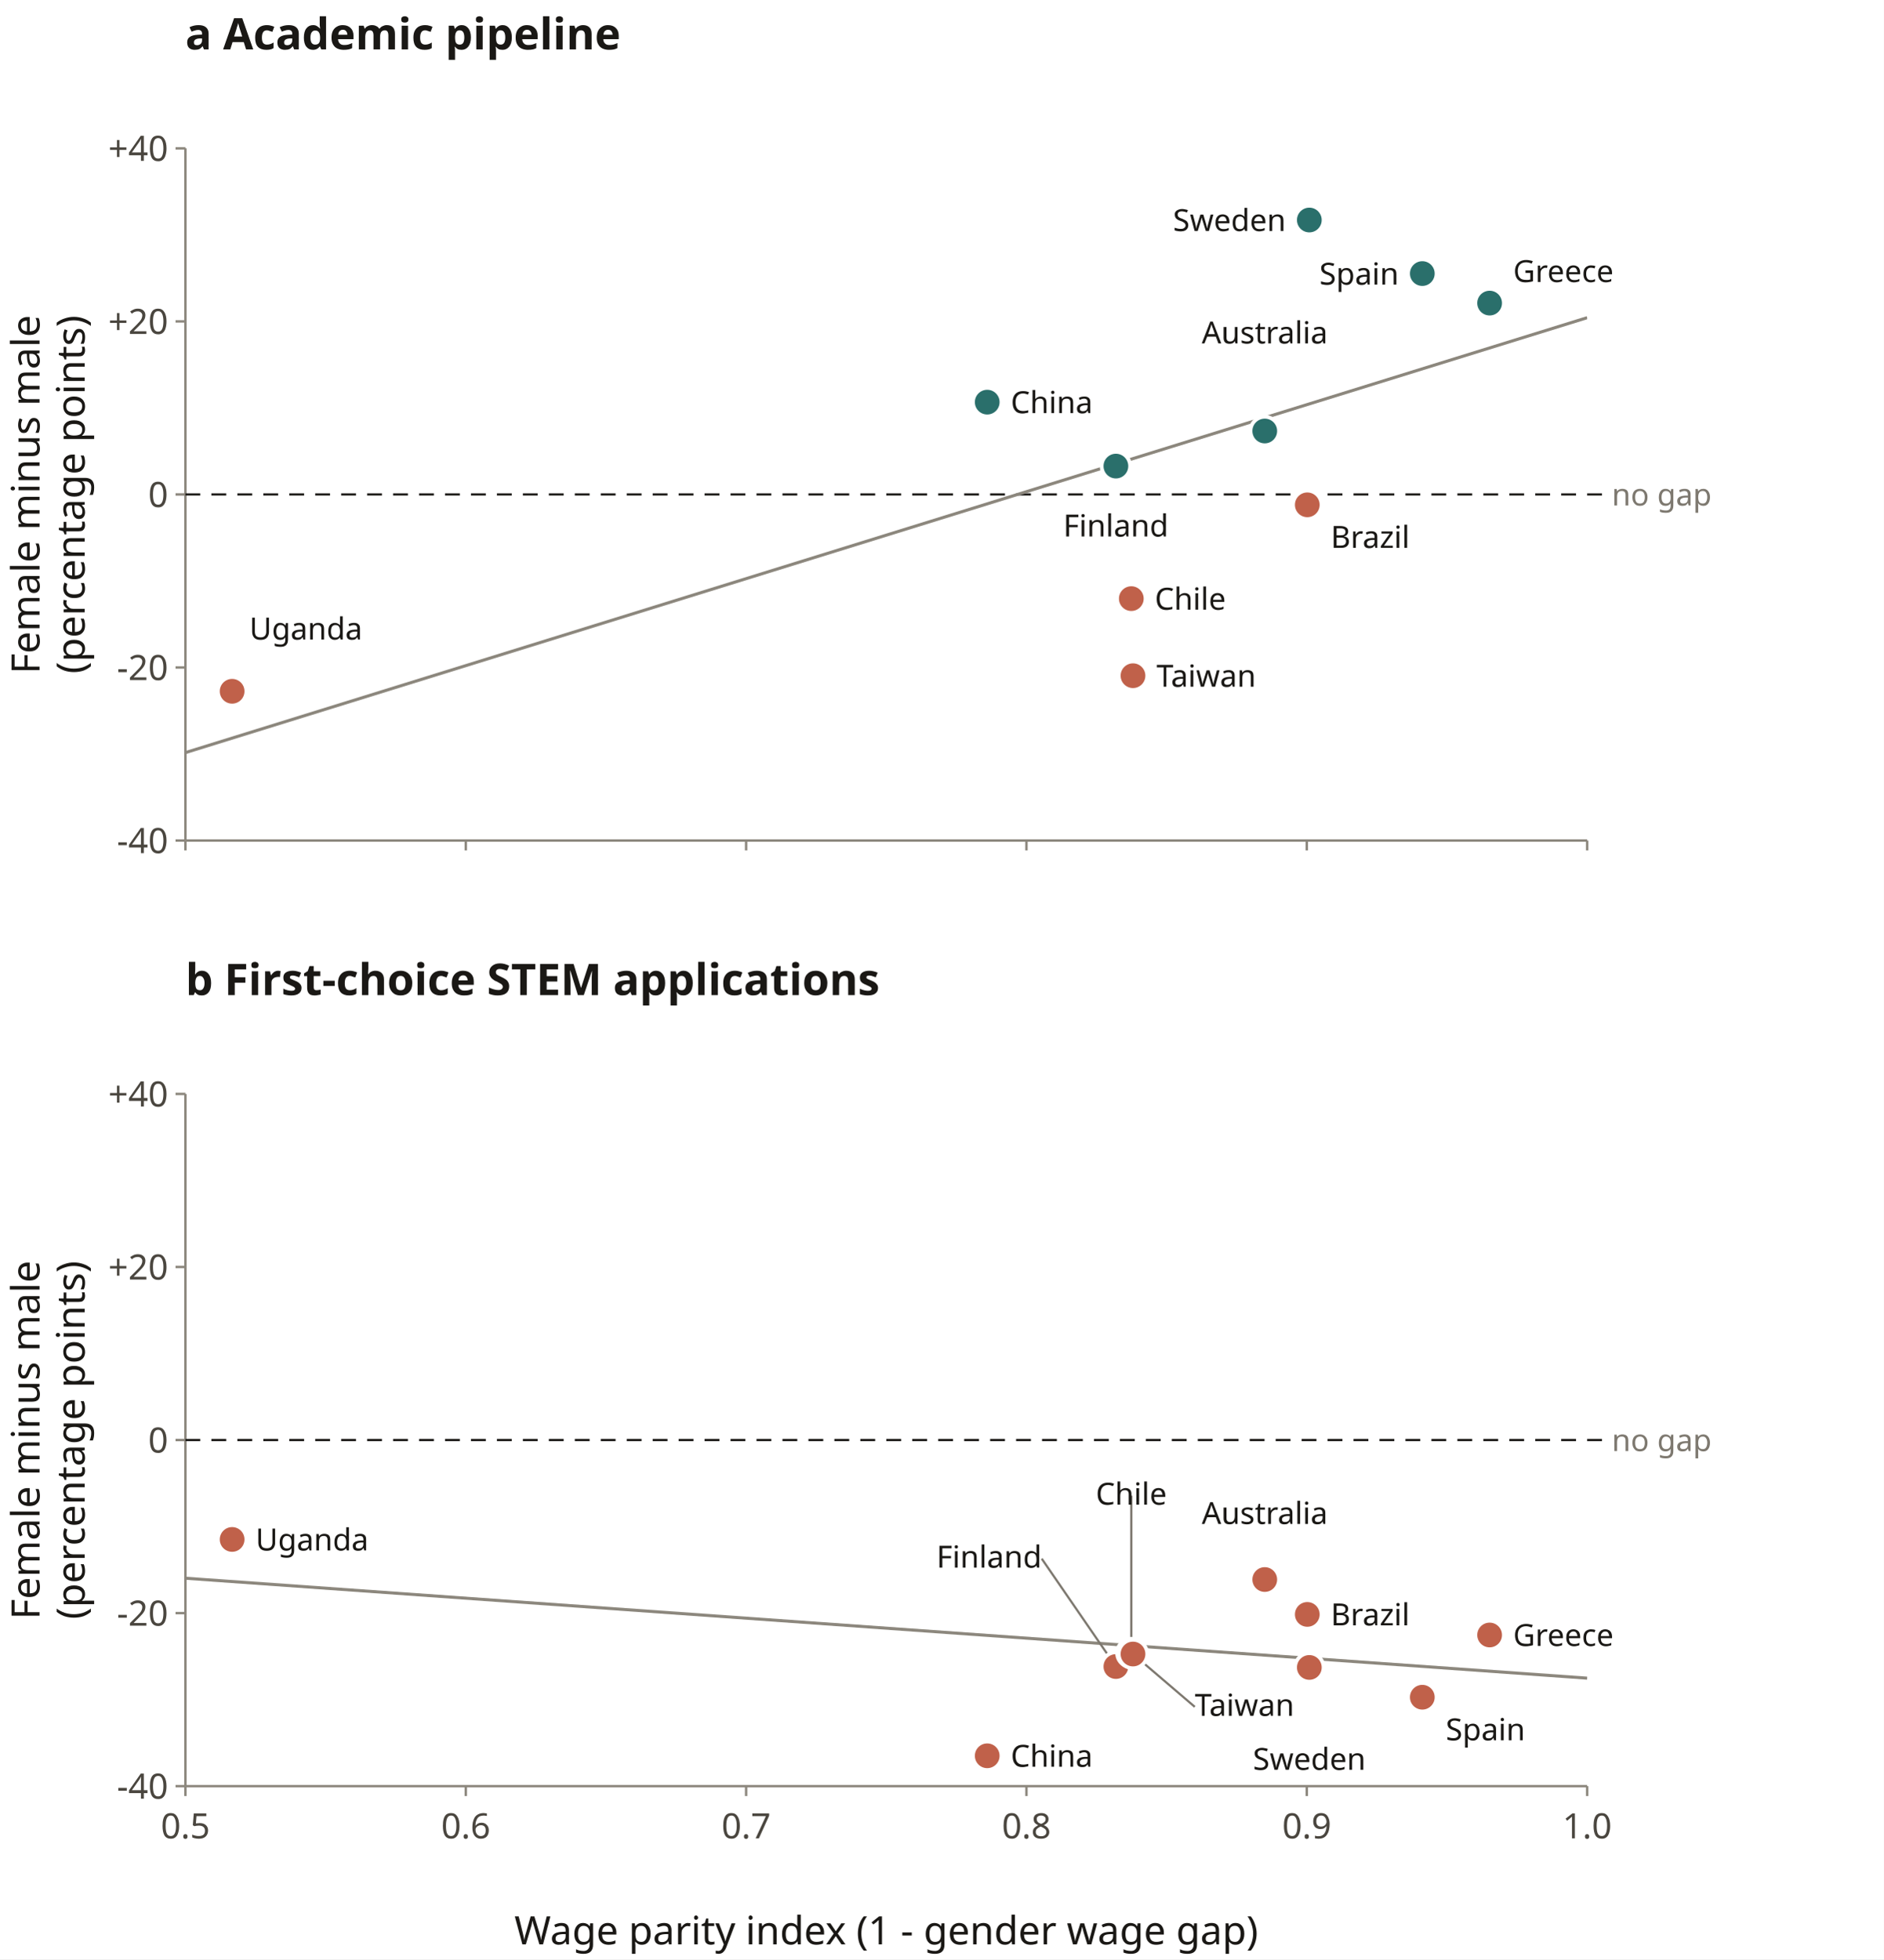
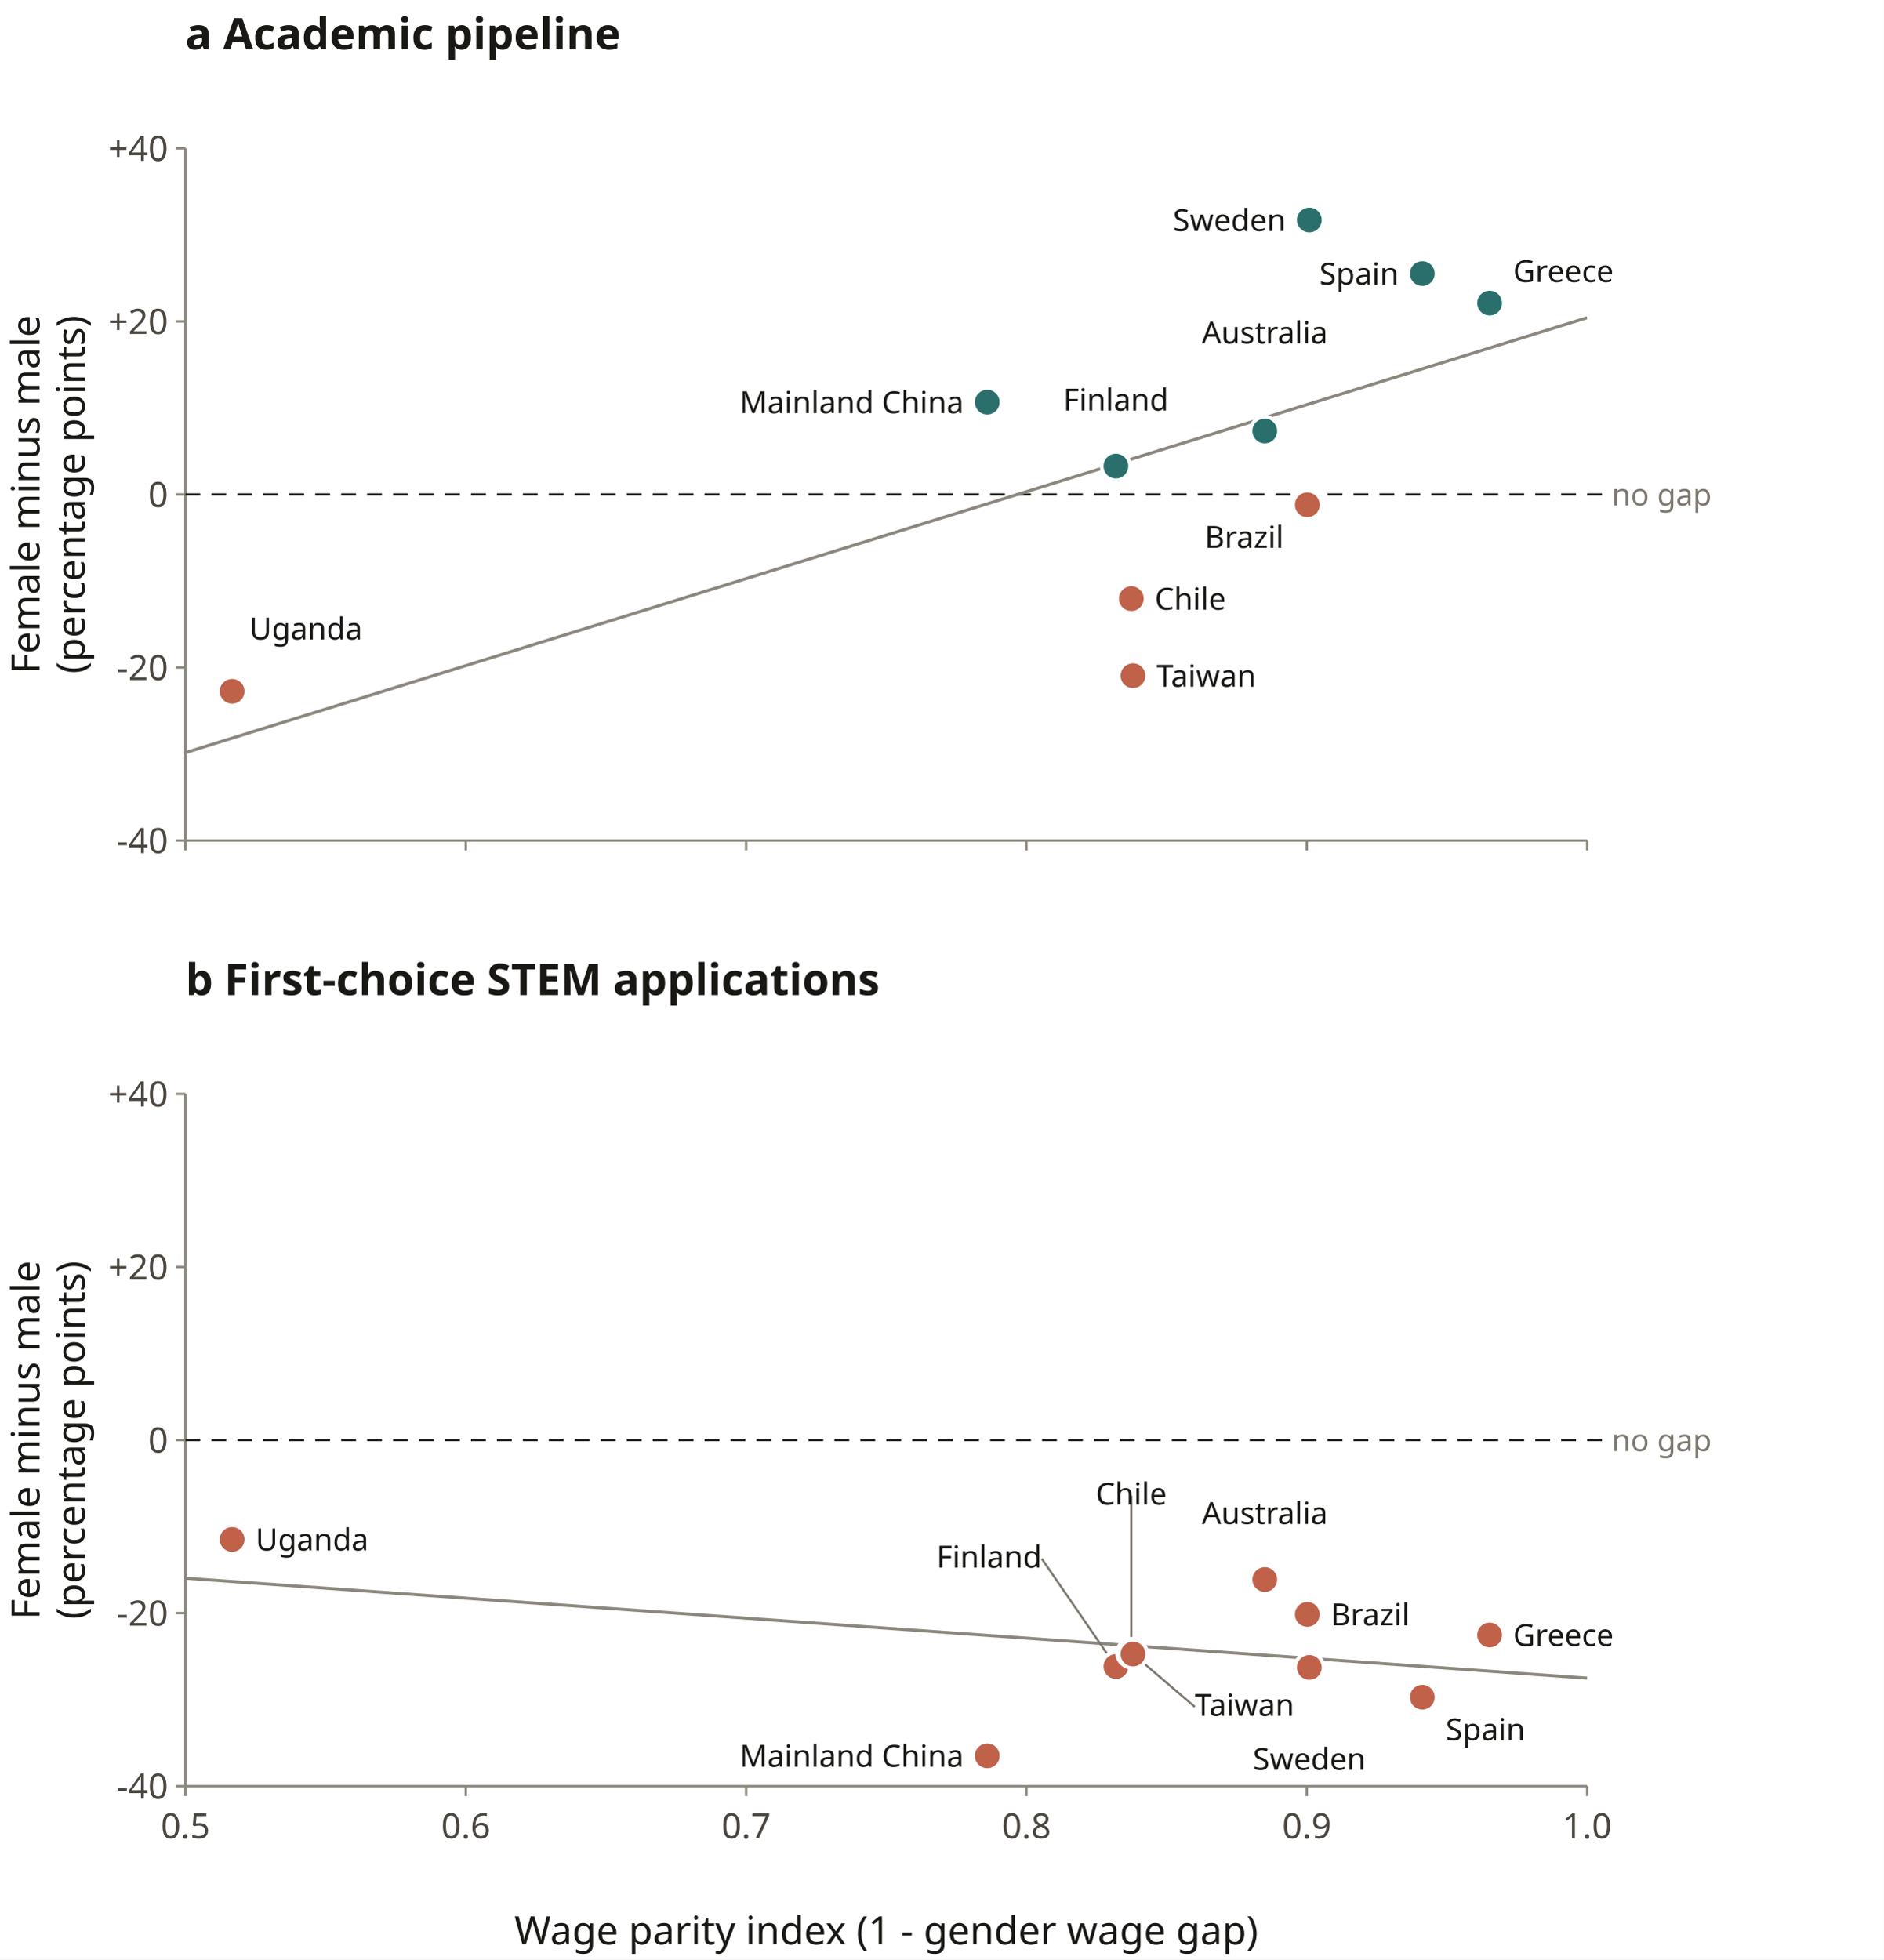
<svg xmlns="http://www.w3.org/2000/svg" width="152.4mm" height="158.5mm" viewBox="0 0 152.4 158.5">
  <rect width="152.4" height="158.5" fill="#FFFFFF" />
  <g transform="translate(0 0)">
    <line x1="15" y1="68" x2="15" y2="12" stroke="#8C877D" stroke-width="0.194" />
    <line x1="15" y1="68" x2="128.4" y2="68" stroke="#8C877D" stroke-width="0.194" />
    <line x1="14.2" y1="68" x2="15" y2="68" stroke="#8C877D" stroke-width="0.194" />
    <text x="13.6" y="69.016" font-size="2.822" font-family="Vera" fill="#4A463F" text-anchor="end">-40</text>
    <line x1="14.2" y1="54" x2="15" y2="54" stroke="#8C877D" stroke-width="0.194" />
    <text x="13.6" y="55.016" font-size="2.822" font-family="Vera" fill="#4A463F" text-anchor="end">-20</text>
    <line x1="14.2" y1="40" x2="15" y2="40" stroke="#8C877D" stroke-width="0.194" />
    <text x="13.6" y="41.016" font-size="2.822" font-family="Vera" fill="#4A463F" text-anchor="end">0</text>
    <line x1="14.2" y1="26" x2="15" y2="26" stroke="#8C877D" stroke-width="0.194" />
    <text x="13.6" y="27.016" font-size="2.822" font-family="Vera" fill="#4A463F" text-anchor="end">+20</text>
    <line x1="14.2" y1="12" x2="15" y2="12" stroke="#8C877D" stroke-width="0.194" />
    <text x="13.6" y="13.016" font-size="2.822" font-family="Vera" fill="#4A463F" text-anchor="end">+40</text>
    <text x="3.2" y="40" font-size="3.175" font-family="Vera" fill="#1A1815" text-anchor="middle" transform="rotate(-90 3.2 40)">Female minus male</text>
    <text x="6.851" y="40" font-size="3.175" font-family="Vera" fill="#1A1815" text-anchor="middle" transform="rotate(-90 6.851 40)">(percentage points)</text>
    <line x1="15" y1="68" x2="15" y2="68.8" stroke="#8C877D" stroke-width="0.194" />
    <line x1="37.68" y1="68" x2="37.68" y2="68.8" stroke="#8C877D" stroke-width="0.194" />
    <line x1="60.36" y1="68" x2="60.36" y2="68.8" stroke="#8C877D" stroke-width="0.194" />
    <line x1="83.04" y1="68" x2="83.04" y2="68.8" stroke="#8C877D" stroke-width="0.194" />
    <line x1="105.72" y1="68" x2="105.72" y2="68.8" stroke="#8C877D" stroke-width="0.194" />
    <line x1="128.4" y1="68" x2="128.4" y2="68.8" stroke="#8C877D" stroke-width="0.194" />
    <line x1="15" y1="40" x2="129.6" y2="40" stroke="#1A1815" stroke-width="0.176" stroke-dasharray="1.2 0.9" />
    <text x="130.4" y="40.889" font-size="2.469" font-family="Vera" fill="#7D786F">no gap</text>
    <clipPath id="clipfig4a">
      <rect x="15" y="12" width="113.4" height="56" />
    </clipPath>
    <g clip-path="url(#clipfig4a)">
      <line x1="15" y1="60.885" x2="128.4" y2="25.699" stroke="#8C877D" stroke-width="0.247" />
    </g>
    <text x="20.178" y="51.731" font-size="2.469" font-family="Vera" fill="#1A1815" text-anchor="start">Uganda</text>
-     <text x="81.765" y="33.422" font-size="2.469" font-family="Vera" fill="#1A1815" text-anchor="start">China</text>
-     <text x="90.275" y="43.4" font-size="2.469" font-family="Vera" fill="#1A1815" text-anchor="middle">Finland</text>
+     <text x="77.965" y="33.422" font-size="2.469" font-family="Vera" fill="#1A1815" text-anchor="end">Mainland China</text>
+     <text x="90.275" y="33.214" font-size="2.469" font-family="Vera" fill="#1A1815" text-anchor="middle">Finland</text>
    <text x="93.422" y="49.317" font-size="2.469" font-family="Vera" fill="#1A1815" text-anchor="start">Chile</text>
    <text x="93.558" y="55.553" font-size="2.469" font-family="Vera" fill="#1A1815" text-anchor="start">Taiwan</text>
    <text x="102.318" y="27.783" font-size="2.469" font-family="Vera" fill="#1A1815" text-anchor="middle">Australia</text>
-     <text x="107.659" y="44.321" font-size="2.469" font-family="Vera" fill="#1A1815" text-anchor="start">Brazil</text>
+     <text x="103.859" y="44.321" font-size="2.469" font-family="Vera" fill="#1A1815" text-anchor="end">Brazil</text>
    <text x="104.024" y="18.688" font-size="2.469" font-family="Vera" fill="#1A1815" text-anchor="end">Sweden</text>
    <text x="113.164" y="23.02" font-size="2.469" font-family="Vera" fill="#1A1815" text-anchor="end">Spain</text>
    <text x="122.41" y="22.816" font-size="2.469" font-family="Vera" fill="#1A1815" text-anchor="start">Greece</text>
    <circle cx="18.778" cy="55.924" r="1.15" fill="#C0614A" stroke="#FFFFFF" stroke-width="0.3" />
    <circle cx="79.865" cy="32.533" r="1.15" fill="#2A6F6B" stroke="#FFFFFF" stroke-width="0.3" />
    <circle cx="90.275" cy="37.707" r="1.15" fill="#2A6F6B" stroke="#FFFFFF" stroke-width="0.3" />
    <circle cx="91.522" cy="48.428" r="1.15" fill="#C0614A" stroke="#FFFFFF" stroke-width="0.3" />
    <circle cx="91.658" cy="54.664" r="1.15" fill="#C0614A" stroke="#FFFFFF" stroke-width="0.3" />
    <circle cx="102.318" cy="34.868" r="1.15" fill="#2A6F6B" stroke="#FFFFFF" stroke-width="0.3" />
    <circle cx="105.759" cy="40.84" r="1.15" fill="#C0614A" stroke="#FFFFFF" stroke-width="0.3" />
    <circle cx="105.924" cy="17.799" r="1.15" fill="#2A6F6B" stroke="#FFFFFF" stroke-width="0.3" />
    <circle cx="115.064" cy="22.131" r="1.15" fill="#2A6F6B" stroke="#FFFFFF" stroke-width="0.3" />
    <circle cx="120.51" cy="24.52" r="1.15" fill="#2A6F6B" stroke="#FFFFFF" stroke-width="0.3" />
    <text x="15" y="4" font-size="3.528" font-family="Vera" fill="#1A1815" font-weight="700">a  Academic pipeline</text>
  </g>
  <g transform="translate(0 76.5)">
    <line x1="15" y1="68" x2="15" y2="12" stroke="#8C877D" stroke-width="0.194" />
    <line x1="15" y1="68" x2="128.4" y2="68" stroke="#8C877D" stroke-width="0.194" />
    <line x1="14.2" y1="68" x2="15" y2="68" stroke="#8C877D" stroke-width="0.194" />
    <text x="13.6" y="69.016" font-size="2.822" font-family="Vera" fill="#4A463F" text-anchor="end">-40</text>
    <line x1="14.2" y1="54" x2="15" y2="54" stroke="#8C877D" stroke-width="0.194" />
    <text x="13.6" y="55.016" font-size="2.822" font-family="Vera" fill="#4A463F" text-anchor="end">-20</text>
    <line x1="14.2" y1="40" x2="15" y2="40" stroke="#8C877D" stroke-width="0.194" />
    <text x="13.6" y="41.016" font-size="2.822" font-family="Vera" fill="#4A463F" text-anchor="end">0</text>
    <line x1="14.2" y1="26" x2="15" y2="26" stroke="#8C877D" stroke-width="0.194" />
    <text x="13.6" y="27.016" font-size="2.822" font-family="Vera" fill="#4A463F" text-anchor="end">+20</text>
    <line x1="14.2" y1="12" x2="15" y2="12" stroke="#8C877D" stroke-width="0.194" />
    <text x="13.6" y="13.016" font-size="2.822" font-family="Vera" fill="#4A463F" text-anchor="end">+40</text>
    <text x="3.2" y="40" font-size="3.175" font-family="Vera" fill="#1A1815" text-anchor="middle" transform="rotate(-90 3.2 40)">Female minus male</text>
    <text x="6.851" y="40" font-size="3.175" font-family="Vera" fill="#1A1815" text-anchor="middle" transform="rotate(-90 6.851 40)">(percentage points)</text>
    <line x1="15" y1="68" x2="15" y2="68.8" stroke="#8C877D" stroke-width="0.194" />
    <text x="15" y="72.222" font-size="2.822" font-family="Vera" fill="#4A463F" text-anchor="middle">0.5</text>
    <line x1="37.68" y1="68" x2="37.68" y2="68.8" stroke="#8C877D" stroke-width="0.194" />
    <text x="37.68" y="72.222" font-size="2.822" font-family="Vera" fill="#4A463F" text-anchor="middle">0.6</text>
    <line x1="60.36" y1="68" x2="60.36" y2="68.8" stroke="#8C877D" stroke-width="0.194" />
    <text x="60.36" y="72.222" font-size="2.822" font-family="Vera" fill="#4A463F" text-anchor="middle">0.7</text>
    <line x1="83.04" y1="68" x2="83.04" y2="68.8" stroke="#8C877D" stroke-width="0.194" />
    <text x="83.04" y="72.222" font-size="2.822" font-family="Vera" fill="#4A463F" text-anchor="middle">0.8</text>
    <line x1="105.72" y1="68" x2="105.72" y2="68.8" stroke="#8C877D" stroke-width="0.194" />
    <text x="105.72" y="72.222" font-size="2.822" font-family="Vera" fill="#4A463F" text-anchor="middle">0.9</text>
    <line x1="128.4" y1="68" x2="128.4" y2="68.8" stroke="#8C877D" stroke-width="0.194" />
    <text x="128.4" y="72.222" font-size="2.822" font-family="Vera" fill="#4A463F" text-anchor="middle">1.0</text>
    <line x1="15" y1="40" x2="129.6" y2="40" stroke="#1A1815" stroke-width="0.176" stroke-dasharray="1.2 0.9" />
    <text x="130.4" y="40.889" font-size="2.469" font-family="Vera" fill="#7D786F">no gap</text>
    <clipPath id="clipfig4b">
      <rect x="15" y="12" width="113.4" height="56" />
    </clipPath>
    <g clip-path="url(#clipfig4b)">
      <line x1="15" y1="51.179" x2="128.4" y2="59.264" stroke="#8C877D" stroke-width="0.247" />
    </g>
    <line x1="90.275" y1="58.323" x2="84.275" y2="49.597" stroke="#7D786F" stroke-width="0.176" />
    <line x1="91.522" y1="57.226" x2="91.522" y2="44.5" stroke="#7D786F" stroke-width="0.176" />
    <line x1="91.658" y1="57.311" x2="96.658" y2="61.585" stroke="#7D786F" stroke-width="0.176" />
    <text x="20.678" y="48.93" font-size="2.469" font-family="Vera" fill="#1A1815" text-anchor="start">Uganda</text>
-     <text x="81.765" y="66.433" font-size="2.469" font-family="Vera" fill="#1A1815" text-anchor="start">China</text>
+     <text x="77.965" y="66.433" font-size="2.469" font-family="Vera" fill="#1A1815" text-anchor="end">Mainland China</text>
    <text x="84.275" y="50.323" font-size="2.469" font-family="Vera" fill="#1A1815" text-anchor="end">Finland</text>
    <text x="91.522" y="45.226" font-size="2.469" font-family="Vera" fill="#1A1815" text-anchor="middle">Chile</text>
    <text x="96.658" y="62.311" font-size="2.469" font-family="Vera" fill="#1A1815" text-anchor="start">Taiwan</text>
    <text x="102.318" y="46.791" font-size="2.469" font-family="Vera" fill="#1A1815" text-anchor="middle">Australia</text>
    <text x="107.659" y="54.995" font-size="2.469" font-family="Vera" fill="#1A1815" text-anchor="start">Brazil</text>
    <text x="105.924" y="66.682" font-size="2.469" font-family="Vera" fill="#1A1815" text-anchor="middle">Sweden</text>
    <text x="116.964" y="64.288" font-size="2.469" font-family="Vera" fill="#1A1815" text-anchor="start">Spain</text>
    <text x="122.41" y="56.66" font-size="2.469" font-family="Vera" fill="#1A1815" text-anchor="start">Greece</text>
    <circle cx="18.778" cy="48.041" r="1.15" fill="#C0614A" stroke="#FFFFFF" stroke-width="0.3" />
    <circle cx="79.865" cy="65.544" r="1.15" fill="#C0614A" stroke="#FFFFFF" stroke-width="0.3" />
    <circle cx="90.275" cy="58.323" r="1.15" fill="#C0614A" stroke="#FFFFFF" stroke-width="0.3" />
    <circle cx="91.522" cy="57.226" r="1.15" fill="#C0614A" stroke="#FFFFFF" stroke-width="0.3" />
    <circle cx="91.658" cy="57.311" r="1.15" fill="#C0614A" stroke="#FFFFFF" stroke-width="0.3" />
    <circle cx="102.318" cy="51.284" r="1.15" fill="#C0614A" stroke="#FFFFFF" stroke-width="0.3" />
    <circle cx="105.759" cy="54.106" r="1.15" fill="#C0614A" stroke="#FFFFFF" stroke-width="0.3" />
    <circle cx="105.924" cy="58.396" r="1.15" fill="#C0614A" stroke="#FFFFFF" stroke-width="0.3" />
    <circle cx="115.064" cy="60.806" r="1.15" fill="#C0614A" stroke="#FFFFFF" stroke-width="0.3" />
    <circle cx="120.51" cy="55.771" r="1.15" fill="#C0614A" stroke="#FFFFFF" stroke-width="0.3" />
    <text x="71.7" y="80.8" font-size="3.175" font-family="Vera" fill="#1A1815" text-anchor="middle">Wage parity index (1 - gender wage gap)</text>
    <text x="15" y="4" font-size="3.528" font-family="Vera" fill="#1A1815" font-weight="700">b  First-choice STEM applications</text>
  </g>
</svg>
